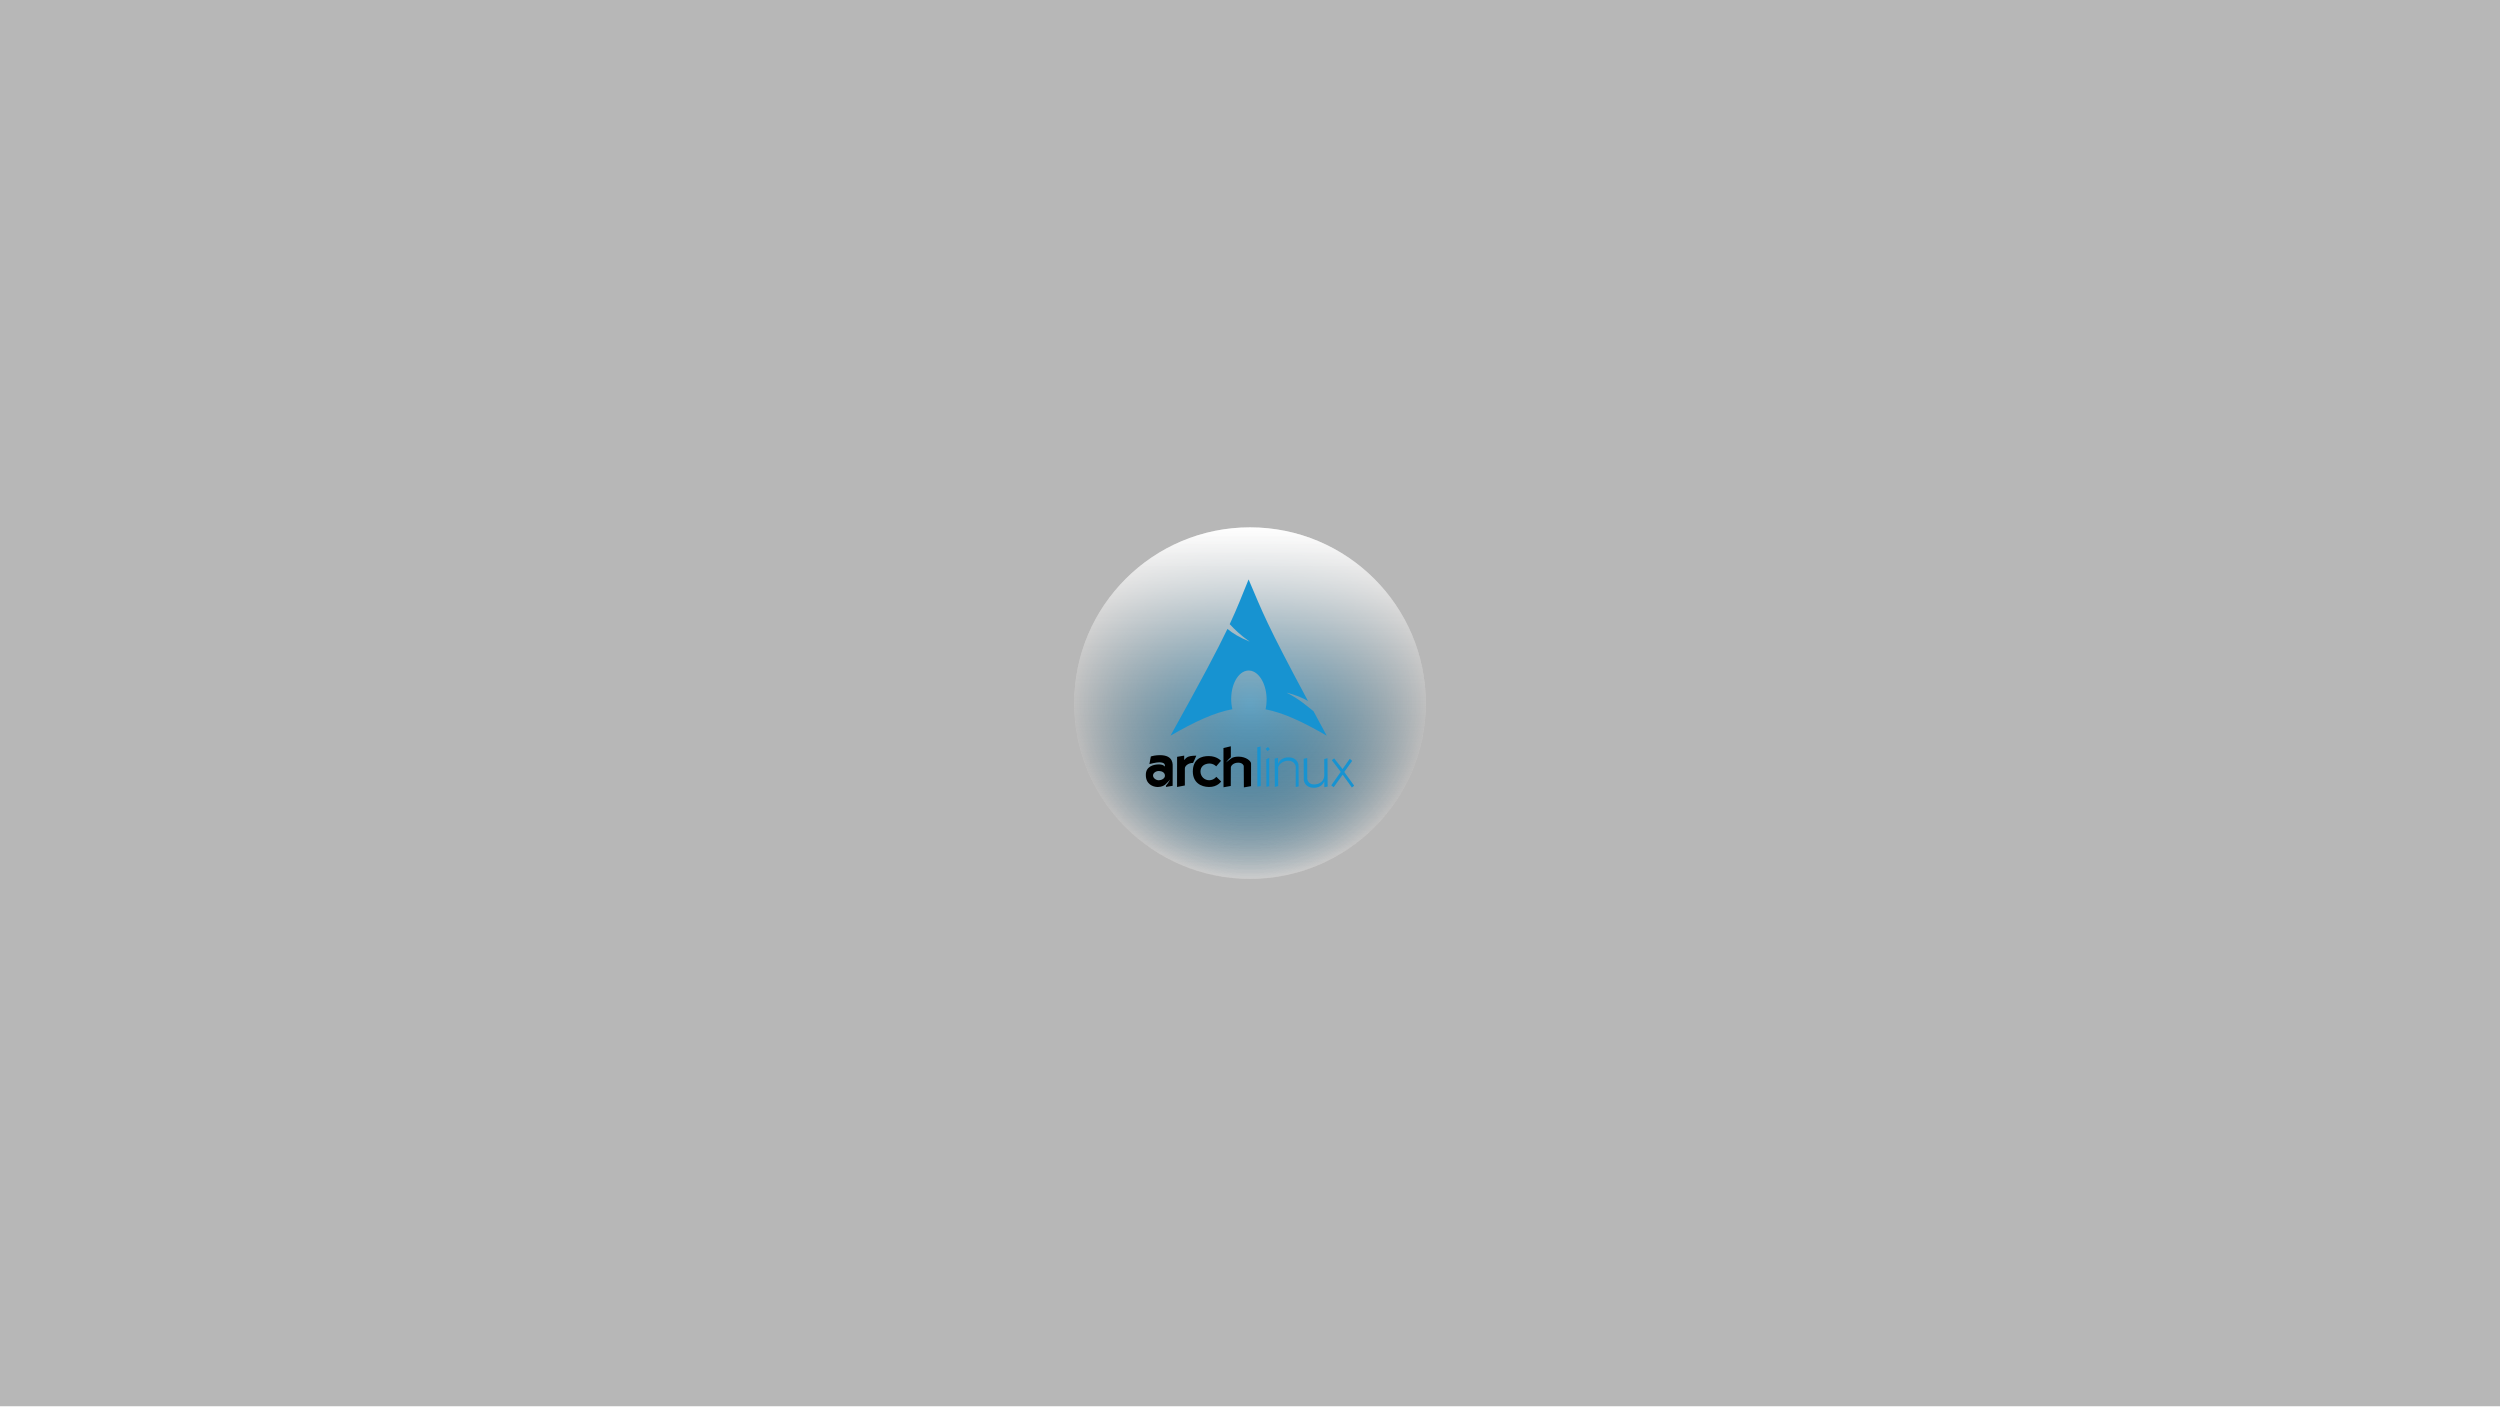
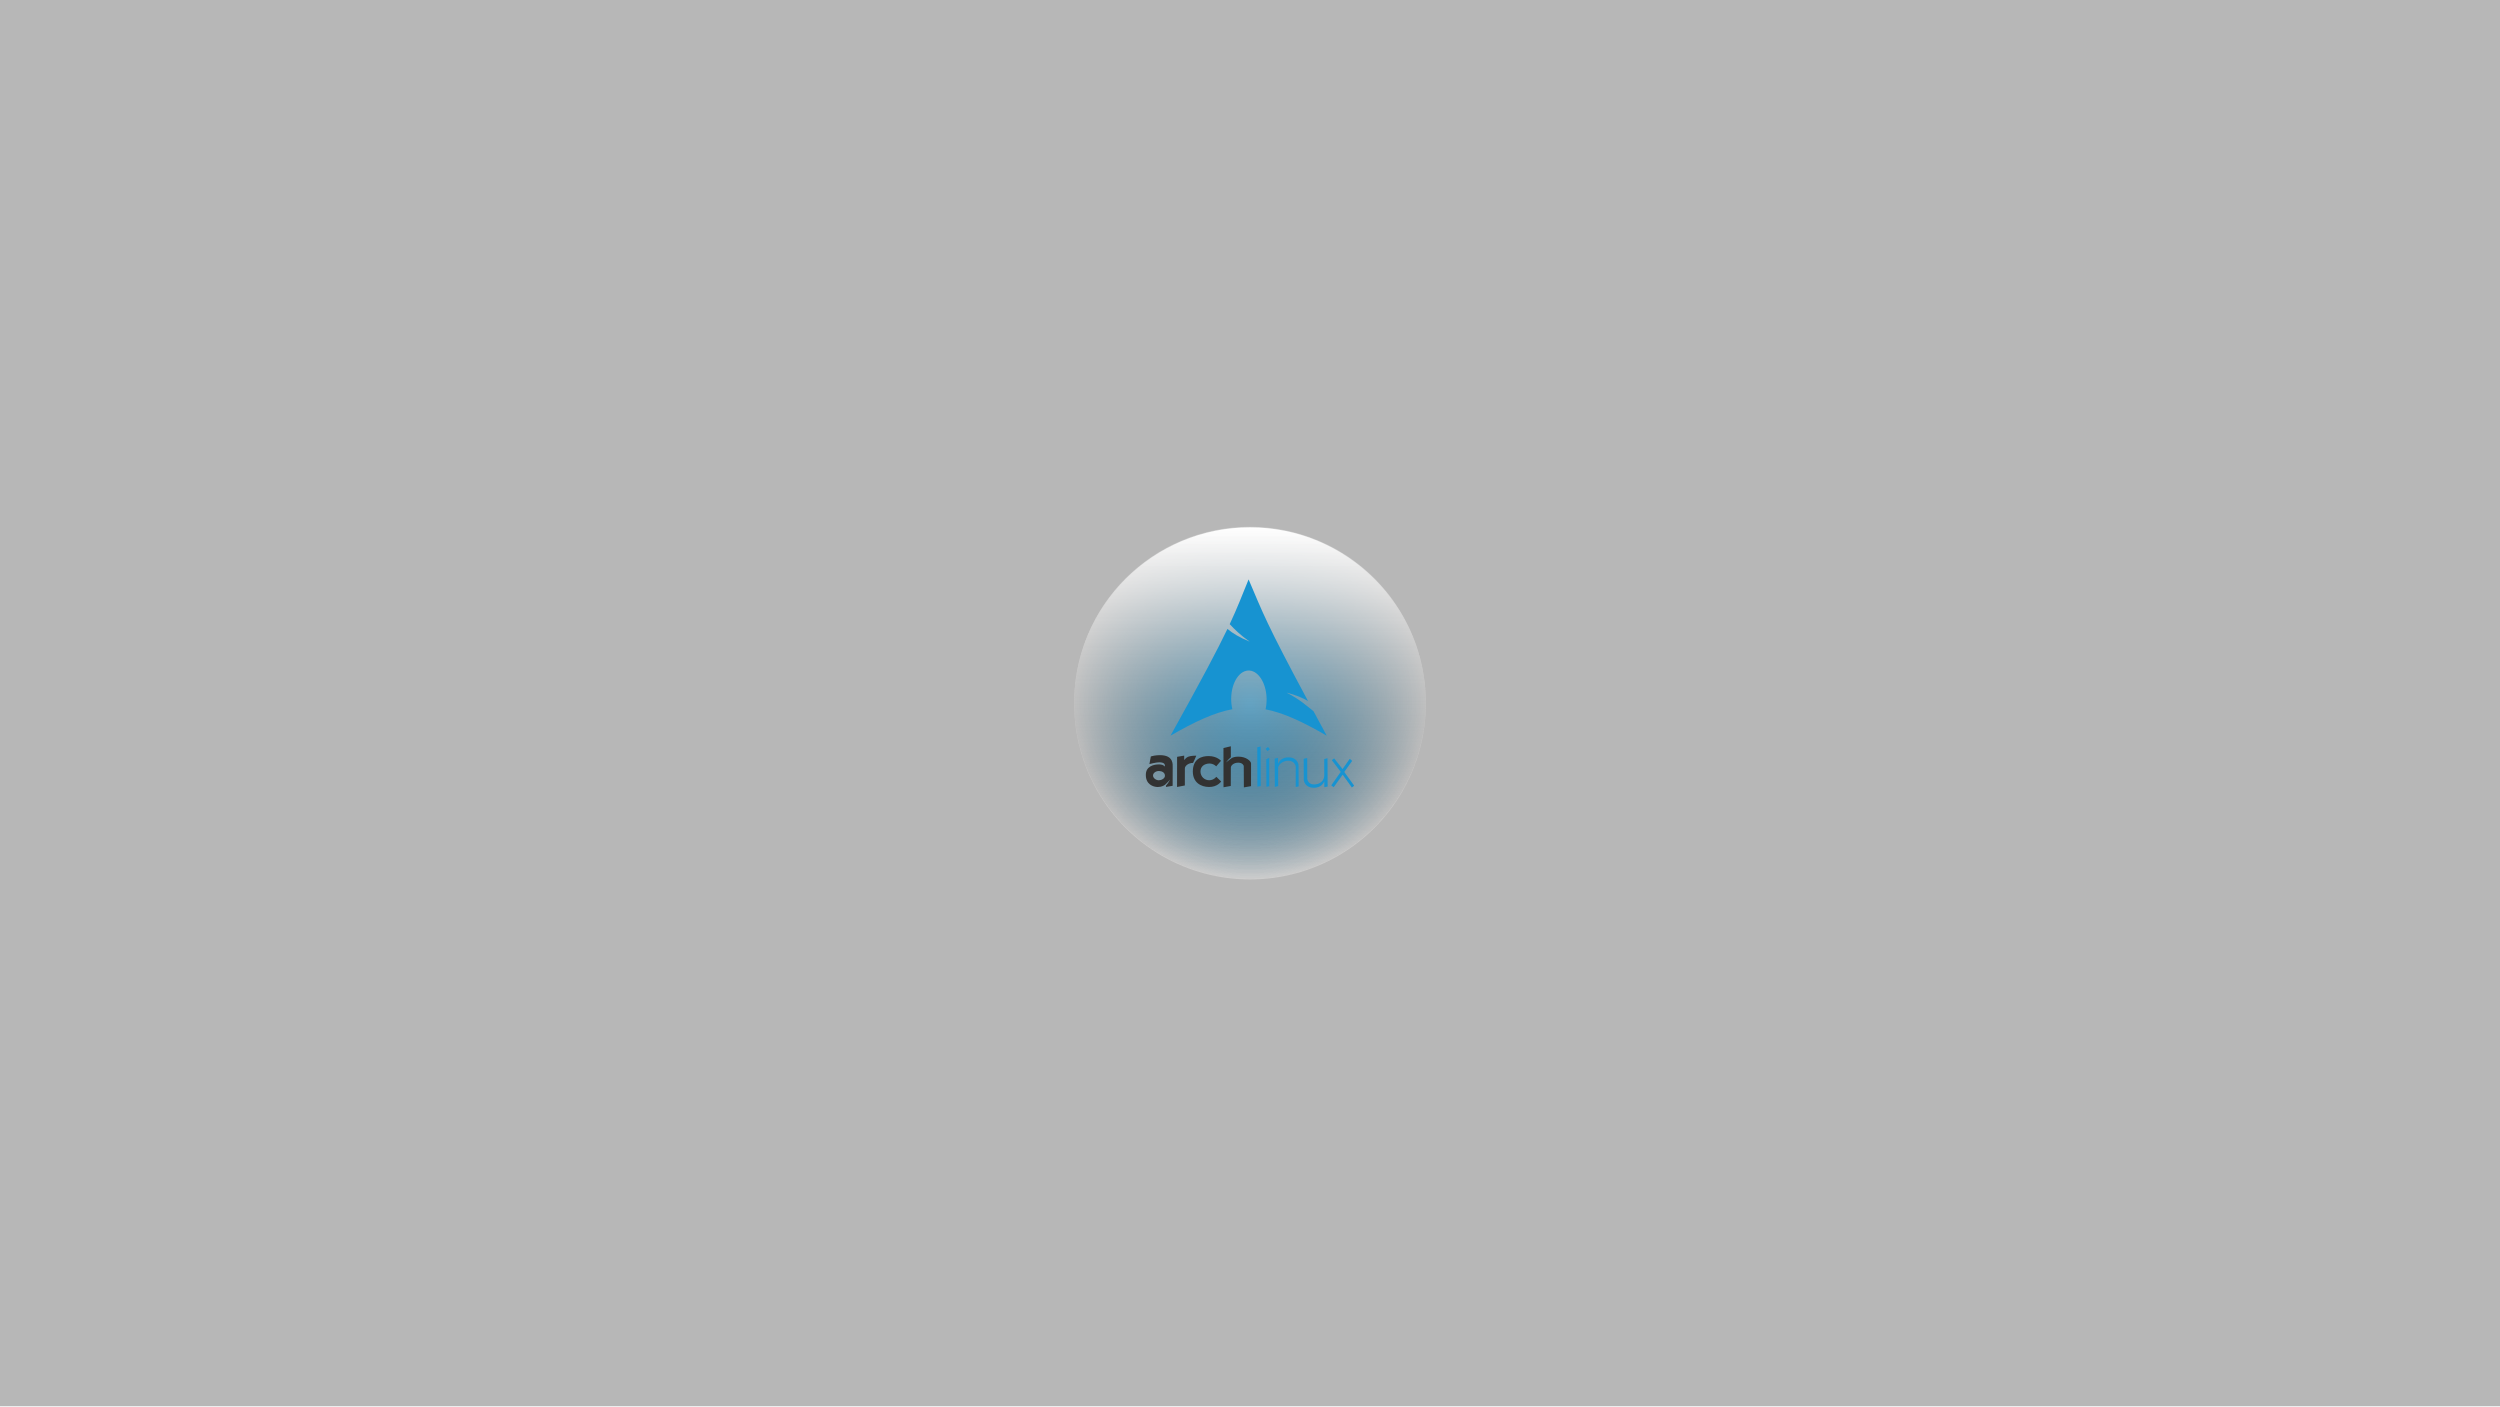
<svg xmlns="http://www.w3.org/2000/svg" xmlns:ns1="http://www.openswatchbook.org/uri/2009/osb" xmlns:xlink="http://www.w3.org/1999/xlink" id="svg3004" version="1.1" width="1920" height="1080" xml:space="preserve">
  <defs id="defs3008">
    <linearGradient id="linearGradient19350">
      <stop style="stop-color:#1793d1;stop-opacity:1;" offset="0" id="stop19352" />
      <stop style="stop-color:#1793d1;stop-opacity:0;" offset="1" id="stop19354" />
    </linearGradient>
    <linearGradient id="linearGradient4136">
      <stop style="stop-color:#1793d1;stop-opacity:1;" offset="0" id="stop4138" />
      <stop style="stop-color:#000000;stop-opacity:0;" offset="1" id="stop4140" />
    </linearGradient>
    <linearGradient id="linearGradient4164">
      <stop style="stop-color:#1793d1;stop-opacity:1;" offset="0" id="stop4166" />
      <stop style="stop-color:#a80030;stop-opacity:0;" offset="1" id="stop4168" />
    </linearGradient>
    <linearGradient id="linearGradient5303">
      <stop style="stop-color:#f26711;stop-opacity:1;" offset="0" id="stop5305" />
      <stop style="stop-color:#f26711;stop-opacity:0;" offset="1" id="stop5307" />
    </linearGradient>
    <linearGradient id="linearGradient5267">
      <stop style="stop-color:#666666;stop-opacity:1;" offset="0" id="stop5269" />
      <stop style="stop-color:#666666;stop-opacity:0;" offset="1" id="stop5271" />
    </linearGradient>
    <linearGradient id="linearGradient5251" ns1:paint="solid">
      <stop style="stop-color:#666666;stop-opacity:1;" offset="0" id="stop5253" />
    </linearGradient>
    <linearGradient xlink:href="#linearGradient5267" id="linearGradient5273" x1="-395.365" y1="-212.642" x2="4.763" y2="-212.642" gradientUnits="userSpaceOnUse" />
    <radialGradient xlink:href="#linearGradient5303" id="radialGradient5325" cx="-163.148" cy="-366.263" fx="-163.148" fy="-366.263" r="144.094" gradientTransform="matrix(1,0,0,0.9338842,0,-24.21576)" gradientUnits="userSpaceOnUse" />
    <radialGradient xlink:href="#linearGradient4164-9" id="radialGradient4170-9" cx="1447.778" cy="-272.917" fx="1447.778" fy="-272.917" r="223.333" gradientTransform="matrix(1,0,0,0.9751244,0,-6.788974)" gradientUnits="userSpaceOnUse" />
    <linearGradient id="linearGradient4164-9">
      <stop style="stop-color:#a80030;stop-opacity:1;" offset="0" id="stop4166-0" />
      <stop style="stop-color:#a80030;stop-opacity:0;" offset="1" id="stop4168-2" />
    </linearGradient>
    <radialGradient r="223.333" fy="-272.917" fx="1447.778" cy="-272.917" cx="1447.778" gradientTransform="matrix(1,0,0,0.9751244,0,-6.788974)" gradientUnits="userSpaceOnUse" id="radialGradient4206" xlink:href="#linearGradient4164-9" />
    <radialGradient xlink:href="#linearGradient19350" id="radialGradient19356" cx="1447.778" cy="-272.917" fx="1447.778" fy="-272.917" r="223.333" gradientTransform="matrix(1,0,0,0.9751244,0,-6.788974)" gradientUnits="userSpaceOnUse" />
    <radialGradient xlink:href="#linearGradient19350" id="radialGradient19376" gradientUnits="userSpaceOnUse" gradientTransform="matrix(1,0,0,0.9751244,0,-6.788974)" cx="1447.778" cy="-272.917" fx="1447.778" fy="-272.917" r="223.333" />
    <linearGradient xlink:href="#linearGradient5267" id="linearGradient19378" gradientUnits="userSpaceOnUse" x1="-395.365" y1="-212.642" x2="4.763" y2="-212.642" />
    <radialGradient r="125.556" fy="-292.917" fx="-318.889" cy="-292.917" cx="-318.889" gradientTransform="matrix(1,0,0,1.061947,0,18.14526)" gradientUnits="userSpaceOnUse" id="radialGradient3812" xlink:href="#linearGradient3787-8" />
    <linearGradient id="linearGradient3787-8">
      <stop style="stop-color:#000000;stop-opacity:1;" offset="0" id="stop3789-9" />
      <stop style="stop-color:#000000;stop-opacity:0;" offset="1" id="stop3791-4" />
    </linearGradient>
    <radialGradient r="125.556" fy="-292.917" fx="-318.889" cy="-292.917" cx="-318.889" gradientTransform="matrix(1,0,0,1.061947,0,18.14526)" gradientUnits="userSpaceOnUse" id="radialGradient6789" xlink:href="#linearGradient3787-8" />
    <linearGradient xlink:href="#linearGradient5267" id="linearGradient3058" gradientUnits="userSpaceOnUse" x1="-395.365" y1="-212.642" x2="4.763" y2="-212.642" />
    <radialGradient xlink:href="#linearGradient19350" id="radialGradient3060" gradientUnits="userSpaceOnUse" gradientTransform="matrix(1,0,0,0.9751244,0,-6.788974)" cx="1447.778" cy="-272.917" fx="1447.778" fy="-272.917" r="223.333" />
    <radialGradient xlink:href="#linearGradient3787-8" id="radialGradient3062" gradientUnits="userSpaceOnUse" gradientTransform="matrix(1,0,0,1.061947,0,18.14526)" cx="-318.889" cy="-292.917" fx="-318.889" fy="-292.917" r="125.556" />
    <radialGradient xlink:href="#linearGradient3787-8" id="radialGradient3083" gradientUnits="userSpaceOnUse" gradientTransform="matrix(1,0,0,1.061947,0,18.14526)" cx="-318.889" cy="-292.917" fx="-318.889" fy="-292.917" r="125.556" />
    <radialGradient xlink:href="#linearGradient19350" id="radialGradient3085" gradientUnits="userSpaceOnUse" gradientTransform="matrix(1,0,0,0.9751244,0,-6.788974)" cx="1447.778" cy="-272.917" fx="1447.778" fy="-272.917" r="223.333" />
    <linearGradient xlink:href="#linearGradient5267" id="linearGradient3087" gradientUnits="userSpaceOnUse" x1="-395.365" y1="-212.642" x2="4.763" y2="-212.642" />
    <radialGradient xlink:href="#linearGradient3787-8-9" id="radialGradient3835" gradientUnits="userSpaceOnUse" gradientTransform="matrix(1,0,0,1.061947,0,18.14526)" cx="-318.889" cy="-292.917" fx="-318.889" fy="-292.917" r="125.556" />
    <linearGradient id="linearGradient3787-8-9">
      <stop style="stop-color:#000000;stop-opacity:1;" offset="0" id="stop3789-9-1" />
      <stop style="stop-color:#000000;stop-opacity:0;" offset="1" id="stop3791-4-3" />
    </linearGradient>
    <radialGradient xlink:href="#linearGradient19350-5" id="radialGradient3833" gradientUnits="userSpaceOnUse" gradientTransform="matrix(1,0,0,0.9751244,0,-6.788974)" cx="1447.778" cy="-272.917" fx="1447.778" fy="-272.917" r="223.333" />
    <linearGradient id="linearGradient19350-5">
      <stop style="stop-color:#1793d1;stop-opacity:1;" offset="0" id="stop19352-4" />
      <stop style="stop-color:#1793d1;stop-opacity:0;" offset="1" id="stop19354-9" />
    </linearGradient>
    <linearGradient xlink:href="#linearGradient5267-3" id="linearGradient3831" gradientUnits="userSpaceOnUse" x1="-395.365" y1="-212.642" x2="4.763" y2="-212.642" />
    <linearGradient id="linearGradient5267-3">
      <stop style="stop-color:#ffffff;stop-opacity:1;" offset="0" id="stop5269-0" />
      <stop style="stop-color:#666666;stop-opacity:0;" offset="1" id="stop5271-7" />
    </linearGradient>
    <linearGradient xlink:href="#linearGradient5267-3" id="linearGradient3838" gradientUnits="userSpaceOnUse" x1="-395.365" y1="-212.642" x2="4.763" y2="-212.642" />
    <radialGradient xlink:href="#linearGradient19350-5" id="radialGradient3840" gradientUnits="userSpaceOnUse" gradientTransform="matrix(1,0,0,0.9751244,0,-6.788974)" cx="1447.778" cy="-272.917" fx="1447.778" fy="-272.917" r="223.333" />
    <radialGradient xlink:href="#linearGradient3787-8-9" id="radialGradient3842" gradientUnits="userSpaceOnUse" gradientTransform="matrix(1,0,0,1.061947,0,18.14526)" cx="-318.889" cy="-292.917" fx="-318.889" fy="-292.917" r="125.556" />
  </defs>
  <g id="g3012" transform="matrix(1.25,0,0,-1.25,0,1080)">
    <rect style="fill:#b7b7b7;fill-opacity:1;stroke:none" id="rect3036" width="1536" height="864" x="0" y="-864" transform="scale(1,-1)" />
-     <g id="g3844">
-       <path transform="matrix(1.08777,0,0,-1.008,913.295,91.62002)" d="m -34.286,-337.679 c 0,59.173 -44.452,107.143 -99.286,107.143 -54.834,0 -99.286,-47.969 -99.286,-107.143 0,-59.173 44.452,-107.143 99.286,-107.143 54.834,0 99.286,47.969 99.286,107.143 z" id="path3219" style="fill:#cdcdcd;fill-opacity:1;fill-rule:nonzero;stroke:none" />
-       <path transform="matrix(0,0.860177,0.81,0,1005.263,706.3009)" d="m -193.333,-292.917 c 0,73.638 -56.213,133.333 -125.556,133.333 -69.342,0 -125.556,-59.695 -125.556,-133.333 0,-73.638 56.213,-133.333 125.556,-133.333 69.342,0 125.556,59.695 125.556,133.333 z" id="path5277-0-5" style="opacity:0.75;fill:url(#radialGradient3842);fill-opacity:1;fill-rule:evenodd;stroke:none" />
-       <path transform="matrix(0.4835821,0,0,-0.4959184,67.88056,296.6556)" d="m 1671.111,-272.917 c 0,120.275 -99.99,217.778 -223.333,217.778 -123.344,0 -223.333,-97.502 -223.333,-217.778 0,-120.275 99.99,-217.778 223.333,-217.778 123.344,0 223.333,97.502 223.333,217.778 z" id="path4162-1" style="fill:url(#radialGradient3840);fill-opacity:1;fill-rule:nonzero;stroke:none" />
-       <path transform="matrix(0,-0.5398262,-0.5813513,0,644.3803,326.5714)" d="m 4.763,-212.642 c 0,102.6 -89.572,185.774 -200.064,185.774 -110.493,0 -200.064,-83.174 -200.064,-185.774 0,-102.6 89.572,-185.774 200.064,-185.774 110.493,0 200.064,83.174 200.064,185.774 z" id="path3806-9" style="fill:url(#linearGradient3838);fill-opacity:1;fill-rule:evenodd;stroke:none" />
-       <g transform="matrix(0.8888889,0,0,0.8888888,672,337.3333)" id="g19335-4">
-         <path d="m 107.028,192 c -4.807,-11.785 -7.706,-19.495 -13.058,-30.93 3.281,-3.478 7.309,-7.529 13.85,-12.104 -7.032,2.894 -11.829,5.799 -15.414,8.814 -6.849,-14.293 -17.581,-34.652 -39.358,-73.78 17.116,9.881 30.384,15.973 42.749,18.298 -0.531,2.284 -0.833,4.754 -0.812,7.331 l 0.02,0.548 c 0.272,10.966 5.976,19.398 12.733,18.826 6.757,-0.573 12.01,-9.932 11.738,-20.897 -0.051,-2.063 -0.284,-4.048 -0.691,-5.889 12.231,-2.393 25.357,-8.469 42.241,-18.217 -3.329,6.129 -6.301,11.655 -9.139,16.917 -4.47,3.465 -9.133,7.974 -18.643,12.855 6.537,-1.699 11.217,-3.658 14.866,-5.849 -28.853,53.719 -31.189,60.858 -41.084,84.077 z" id="path2518-3" style="fill:#1793d1;fill-opacity:1;fill-rule:evenodd;stroke:none" />
-         <g id="g19322-8">
-           <g style="fill:#000000;fill-opacity:1" id="g2809-9" transform="matrix(0.2026,0,0,-0.2026,-23.12595,133.1595)">
-             <path style="fill:#000000;fill-opacity:1;fill-rule:evenodd;stroke:none" id="path2284-3" d="m 339.969,309.094 c -14.471,-0.024 -26.481,2.944 -31.125,4.562 l -4.781,25.812 c -0.012,0.095 23.795,-6.349 34.281,-5.969 17.362,0.624 18.959,6.635 18.656,14.75 0.296,0.475 -4.479,-7.332 -19.5,-7.594 -18.95,-0.327 -45.693,6.709 -45.656,35.312 -0.511,32.174 24.034,41.639 40.75,41.812 15.028,-0.274 22.078,-5.691 25.938,-8.594 5.071,-5.302 10.873,-10.634 16.406,-17.031 -5.236,9.513 -9.775,16.09 -14.5,21.125 l 0,4.25 22.844,-3.844 0.156,-62.094 c -0.231,-8.788 5.041,-42.418 -43.469,-42.5 z m -3.281,54.062 c 9.469,0.13 20.328,4.797 20.344,16.031 0.049,10.218 -12.8,15.712 -21.156,15.625 -8.36,-0.087 -19.451,-6.57 -19.5,-16.531 0.16,-8.904 10.46,-15.354 20.312,-15.125 z" />
-             <path style="fill:#000000;fill-opacity:1;fill-rule:evenodd;stroke:none" id="path2286-1" d="m 398.501,314.831 -0.155,102.827 26.612,-5.127 0.045,-58.302 c 0.006,-8.681 12.406,-18.825 27.963,-18.663 3.302,-5.974 9.509,-21.242 11.021,-24.715 -34.756,-0.083 -35.199,9.99 -41.244,14.945 -0.063,-9.453 -0.021,-15.127 -0.021,-15.127 l -24.22,4.162 z" />
-             <path style="fill:#000000;fill-opacity:1;fill-rule:evenodd;stroke:none" id="path2288-5" d="m 548.269,328.331 c -0.257,-0.121 -13.879,-15.934 -41.266,-16.059 -25.652,-0.426 -54.426,9.519 -54.886,52.533 0.225,37.819 27.64,52.598 55.031,52.886 29.313,0.305 40.977,-18.329 41.676,-18.791 -3.498,-3.032 -16.598,-16.013 -16.598,-16.013 0,0 -8.182,11.651 -24.058,11.799 -15.879,0.151 -29.682,-12.273 -29.878,-29.609 -0.203,-17.336 12.689,-26.728 29.997,-27.487 14.985,-0.003 23.63,9.673 23.63,9.673 l 16.352,-18.932 z" />
-             <path style="fill:#000000;fill-opacity:1;fill-rule:evenodd;stroke:none" id="path2290-7" d="m 581.812,278.844 -25.125,5.906 0.188,133.938 24.75,-4.469 0.281,-63.031 c 0.053,-6.609 9.561,-16.759 25.438,-16.438 15.18,0.158 18.572,10.118 18.531,11.375 l 0.438,72.969 24.406,-4.312 0.094,-77.375 c 0.161,-7.445 -16.308,-23.17 -42.781,-23.281 -12.581,0.02 -19.548,2.868 -23.094,4.969 -6.067,4.686 -13,9.175 -19.812,14.906 6.298,-8.091 11.586,-13.685 16.75,-17.844 l -0.062,-37.312 z" />
-           </g>
-           <g style="fill:#1793d1;fill-opacity:1;stroke:none" id="g5326-5" transform="matrix(0.2999454,0,0.00424457,-0.2999454,-9.830424,264.8661)">
-             <path style="fill:#1793d1;fill-opacity:1;fill-rule:evenodd;stroke:none" id="path2292-9" d="m 400.676,629.796 7.682,-1.916 -0.929,91.208 -7.796,1.324 1.043,-90.616 z" />
-             <path style="fill:#1793d1;fill-opacity:1;fill-rule:evenodd;stroke:none" id="path2294-4" d="m 421.103,657.018 6.751,-2.987 -0.868,65.399 -6.498,1.339 0.615,-63.752 z m -1.261,-23.583 5.472,-4.415 4.423,5 -5.476,4.532 -4.419,-5.116 z" />
-             <path style="fill:#1793d1;fill-opacity:1;fill-rule:evenodd;stroke:none" id="path2296-6" d="m 440.443,655.826 7.678,-1.562 -0.157,13.672 c -0.007,0.587 4.419,-15.274 24.685,-14.921 19.68,0.11 22.684,15.346 22.529,18.762 l -0.438,48.078 -6.73,1.456 0.633,-47.489 c 0.097,-1.387 -2.881,-13.114 -16.789,-13.158 -13.905,-0.04 -23.684,10.1 -23.758,16.579 l -0.481,41.835 -7.804,2.031 0.633,-65.285 z" />
-             <path style="fill:#1793d1;fill-opacity:1;fill-rule:evenodd;stroke:none" id="path2298-8" d="m 561.533,720.202 -7.678,1.562 0.157,-13.672 c 0.007,-0.587 -4.422,15.274 -24.685,14.921 -19.68,-0.109 -22.684,-15.346 -22.529,-18.762 l 0.438,-48.079 8.157,-1.642 -0.546,47.49 c -0.015,1.297 1.368,13.3 15.276,13.343 13.905,0.041 23.766,-8.374 24.015,-21.044 l 0.431,-37.469 7.598,-1.932 -0.633,65.285 z" />
-             <path style="fill:#1793d1;fill-opacity:1;fill-rule:evenodd;stroke:none" id="path2300-9" d="m 577.455,655.287 -5.427,4.2 20.199,26.933 -22.391,31.116 5.635,4.226 21.044,-28.897 20.878,29.582 5.327,-4.201 -22.376,-31.629 18.57,-25.578 -5.532,-4.734 -16.921,23.668 -19.006,-24.687 z" />
-           </g>
+     <g id="g3920">
+       <path transform="matrix(1.08777,0,0,-1.008,913.295,91.62002)" d="m -34.286,-337.679 a 99.286,107.143 0 1 1 -198.571,0 99.286,107.143 0 1 1 198.571,0 z" id="path3219" style="fill:#cdcdcd;fill-opacity:1;fill-rule:nonzero;stroke:none" />
+       <path transform="matrix(0,0.860177,0.81,0,1005.263,706.3009)" d="m -193.333,-292.917 a 125.556,133.333 0 1 1 -251.111,0 125.556,133.333 0 1 1 251.111,0 z" id="path5277-0-5" style="opacity:0.75;fill:url(#radialGradient3842);fill-opacity:1;fill-rule:evenodd;stroke:none" />
+       <path transform="matrix(0.4835821,0,0,-0.4959184,67.88056,296.6556)" d="m 1671.111,-272.917 a 223.333,217.778 0 1 1 -446.667,0 223.333,217.778 0 1 1 446.667,0 z" id="path4162-1" style="fill:url(#radialGradient3840);fill-opacity:1;fill-rule:nonzero;stroke:none" />
+       <path transform="matrix(0,-0.5398262,-0.5813513,0,644.3803,326.5714)" d="m 4.763,-212.642 a 200.064,185.774 0 1 1 -400.129,0 200.064,185.774 0 1 1 400.129,0 z" id="path3806-9" style="fill:url(#linearGradient3838);fill-opacity:1;fill-rule:evenodd;stroke:none" />
+       <g id="g3907">
+         <path d="m 767.136,508 c -4.273,-10.476 -6.85,-17.328 -11.607,-27.493 2.917,-3.092 6.497,-6.692 12.311,-10.759 -6.251,2.572 -10.515,5.155 -13.701,7.835 C 748.05,464.878 738.511,446.781 719.154,412 c 15.214,8.783 27.008,14.199 37.999,16.265 -0.472,2.03 -0.74,4.226 -0.722,6.517 l 0.018,0.487 c 0.241,9.747 5.312,17.243 11.318,16.734 6.007,-0.509 10.675,-8.828 10.434,-18.575 -0.045,-1.834 -0.252,-3.599 -0.614,-5.235 10.872,-2.127 22.539,-7.528 37.548,-16.193 -2.959,5.448 -5.601,10.36 -8.123,15.037 -3.973,3.08 -8.118,7.088 -16.572,11.427 5.811,-1.51 9.971,-3.252 13.214,-5.199 C 778.007,481.016 775.93,487.361 767.135,508 z" id="path2518-3" style="fill:#1793d1;fill-opacity:1;fill-rule:evenodd;stroke:none" />
+         <g id="g3896">
+           <path d="m 712.668,400.033 c -2.606,0.004 -4.769,-0.53 -5.605,-0.822 l -0.861,-4.649 c -0.002,-0.017 4.285,1.143 6.174,1.075 3.127,-0.112 3.414,-1.195 3.36,-2.656 0.053,-0.086 -0.807,1.32 -3.512,1.368 -3.413,0.059 -8.229,-1.208 -8.222,-6.359 -0.092,-5.794 4.328,-7.499 7.339,-7.53 2.706,0.049 3.976,1.025 4.671,1.548 0.913,0.955 1.958,1.915 2.955,3.067 -0.943,-1.713 -1.76,-2.898 -2.611,-3.804 l 0,-0.765 4.114,0.692 0.028,11.182 c -0.042,1.583 0.908,7.639 -7.828,7.654 z m -0.591,-9.736 c 1.705,-0.023 3.661,-0.864 3.664,-2.887 0.009,-1.84 -2.305,-2.83 -3.81,-2.814 -1.506,0.016 -3.503,1.183 -3.512,2.977 0.029,1.604 1.884,2.765 3.658,2.724 z" id="path2284-3" style="fill:#323232;fill-opacity:1;fill-rule:evenodd;stroke:none" />
+           <path d="m 723.209,399 -0.028,-18.518 4.793,0.923 0.008,10.499 c 10e-4,1.563 2.234,3.39 5.036,3.361 0.595,1.076 1.712,3.825 1.985,4.451 -6.259,0.015 -6.339,-1.799 -7.428,-2.691 -0.011,1.702 -0.004,2.724 -0.004,2.724 l -4.362,-0.75 z" id="path2286-1" style="fill:#323232;fill-opacity:1;fill-rule:evenodd;stroke:none" />
+           <path d="m 750.181,396.569 c -0.046,0.022 -2.5,2.87 -7.432,2.892 -4.62,0.077 -9.801,-1.714 -9.884,-9.461 0.04,-6.811 4.978,-9.472 9.911,-9.524 5.279,-0.055 7.379,3.301 7.505,3.384 -0.63,0.546 -2.989,2.884 -2.989,2.884 0,0 -1.474,-2.098 -4.333,-2.125 -2.86,-0.027 -5.345,2.21 -5.381,5.332 -0.037,3.122 2.285,4.813 5.402,4.95 2.699,5.4e-4 4.255,-1.742 4.255,-1.742 l 2.945,3.41 z" id="path2288-5" style="fill:#323232;fill-opacity:1;fill-rule:evenodd;stroke:none" />
+           <path d="m 756.222,405.481 -4.525,-1.064 0.034,-24.121 4.457,0.805 0.051,11.351 c 0.01,1.19 1.722,3.018 4.581,2.96 2.734,-0.028 3.345,-1.822 3.337,-2.049 l 0.079,-13.141 4.395,0.777 0.017,13.934 c 0.029,1.341 -2.937,4.173 -7.704,4.193 -2.266,-0.004 -3.52,-0.517 -4.159,-0.895 -1.093,-0.844 -2.341,-1.652 -3.568,-2.684 1.134,1.457 2.086,2.465 3.016,3.213 l -0.011,6.72 z" id="path2290-7" style="fill:#323232;fill-opacity:1;fill-rule:evenodd;stroke:none" />
+           <path d="m 772.465,404.855 2.041,0.511 0.097,-24.318 -2.073,-0.353 -0.064,24.16 z" id="path2292-9" style="fill:#1793d1;fill-opacity:1;fill-rule:evenodd;stroke:none" />
+           <path d="m 778.014,397.597 1.789,0.796 0.015,-17.437 -1.727,-0.357 -0.076,16.997 z m -0.425,6.288 1.442,1.177 1.198,-1.333 -1.443,-1.208 -1.197,1.364 z" id="path2294-4" style="fill:#1793d1;fill-opacity:1;fill-rule:evenodd;stroke:none" />
+           <path d="m 783.166,397.915 2.041,0.416 0.01,-3.645 c 3.5e-4,-0.157 1.121,4.072 6.525,3.978 5.247,-0.029 6.106,-4.092 6.077,-5.002 l 0.065,-12.819 -1.789,-0.388 -0.01,12.661 c 0.021,0.37 -0.818,3.497 -4.526,3.508 -3.708,0.011 -6.276,-2.693 -6.272,-4.42 l 0.029,-11.154 -2.073,-0.542 -0.078,17.406 z" id="path2296-6" style="fill:#1793d1;fill-opacity:1;fill-rule:evenodd;stroke:none" />
+           <path d="m 815.694,380.751 -2.041,-0.416 -0.01,3.645 c -3.5e-4,0.157 -1.121,-4.072 -6.525,-3.978 -5.247,0.029 -6.106,4.092 -6.077,5.002 l -0.065,12.819 2.169,0.438 0.034,-12.662 c 9.2e-4,-0.346 0.415,-3.546 4.123,-3.557 3.708,-0.011 6.305,2.233 6.323,5.611 l -0.026,9.99 2.018,0.515 0.078,-17.406 z" id="path2298-8" style="fill:#1793d1;fill-opacity:1;fill-rule:evenodd;stroke:none" />
+           <path d="m 819.694,398.059 -1.431,-1.12 5.487,-7.181 -5.852,-8.296 1.518,-1.127 5.502,7.704 5.678,-7.887 1.404,1.12 -6.085,8.433 4.854,6.819 -1.493,1.262 -4.422,-6.31 -5.16,6.582 z" id="path2300-9" style="fill:#1793d1;fill-opacity:1;fill-rule:evenodd;stroke:none" />
        </g>
      </g>
    </g>
  </g>
</svg>
